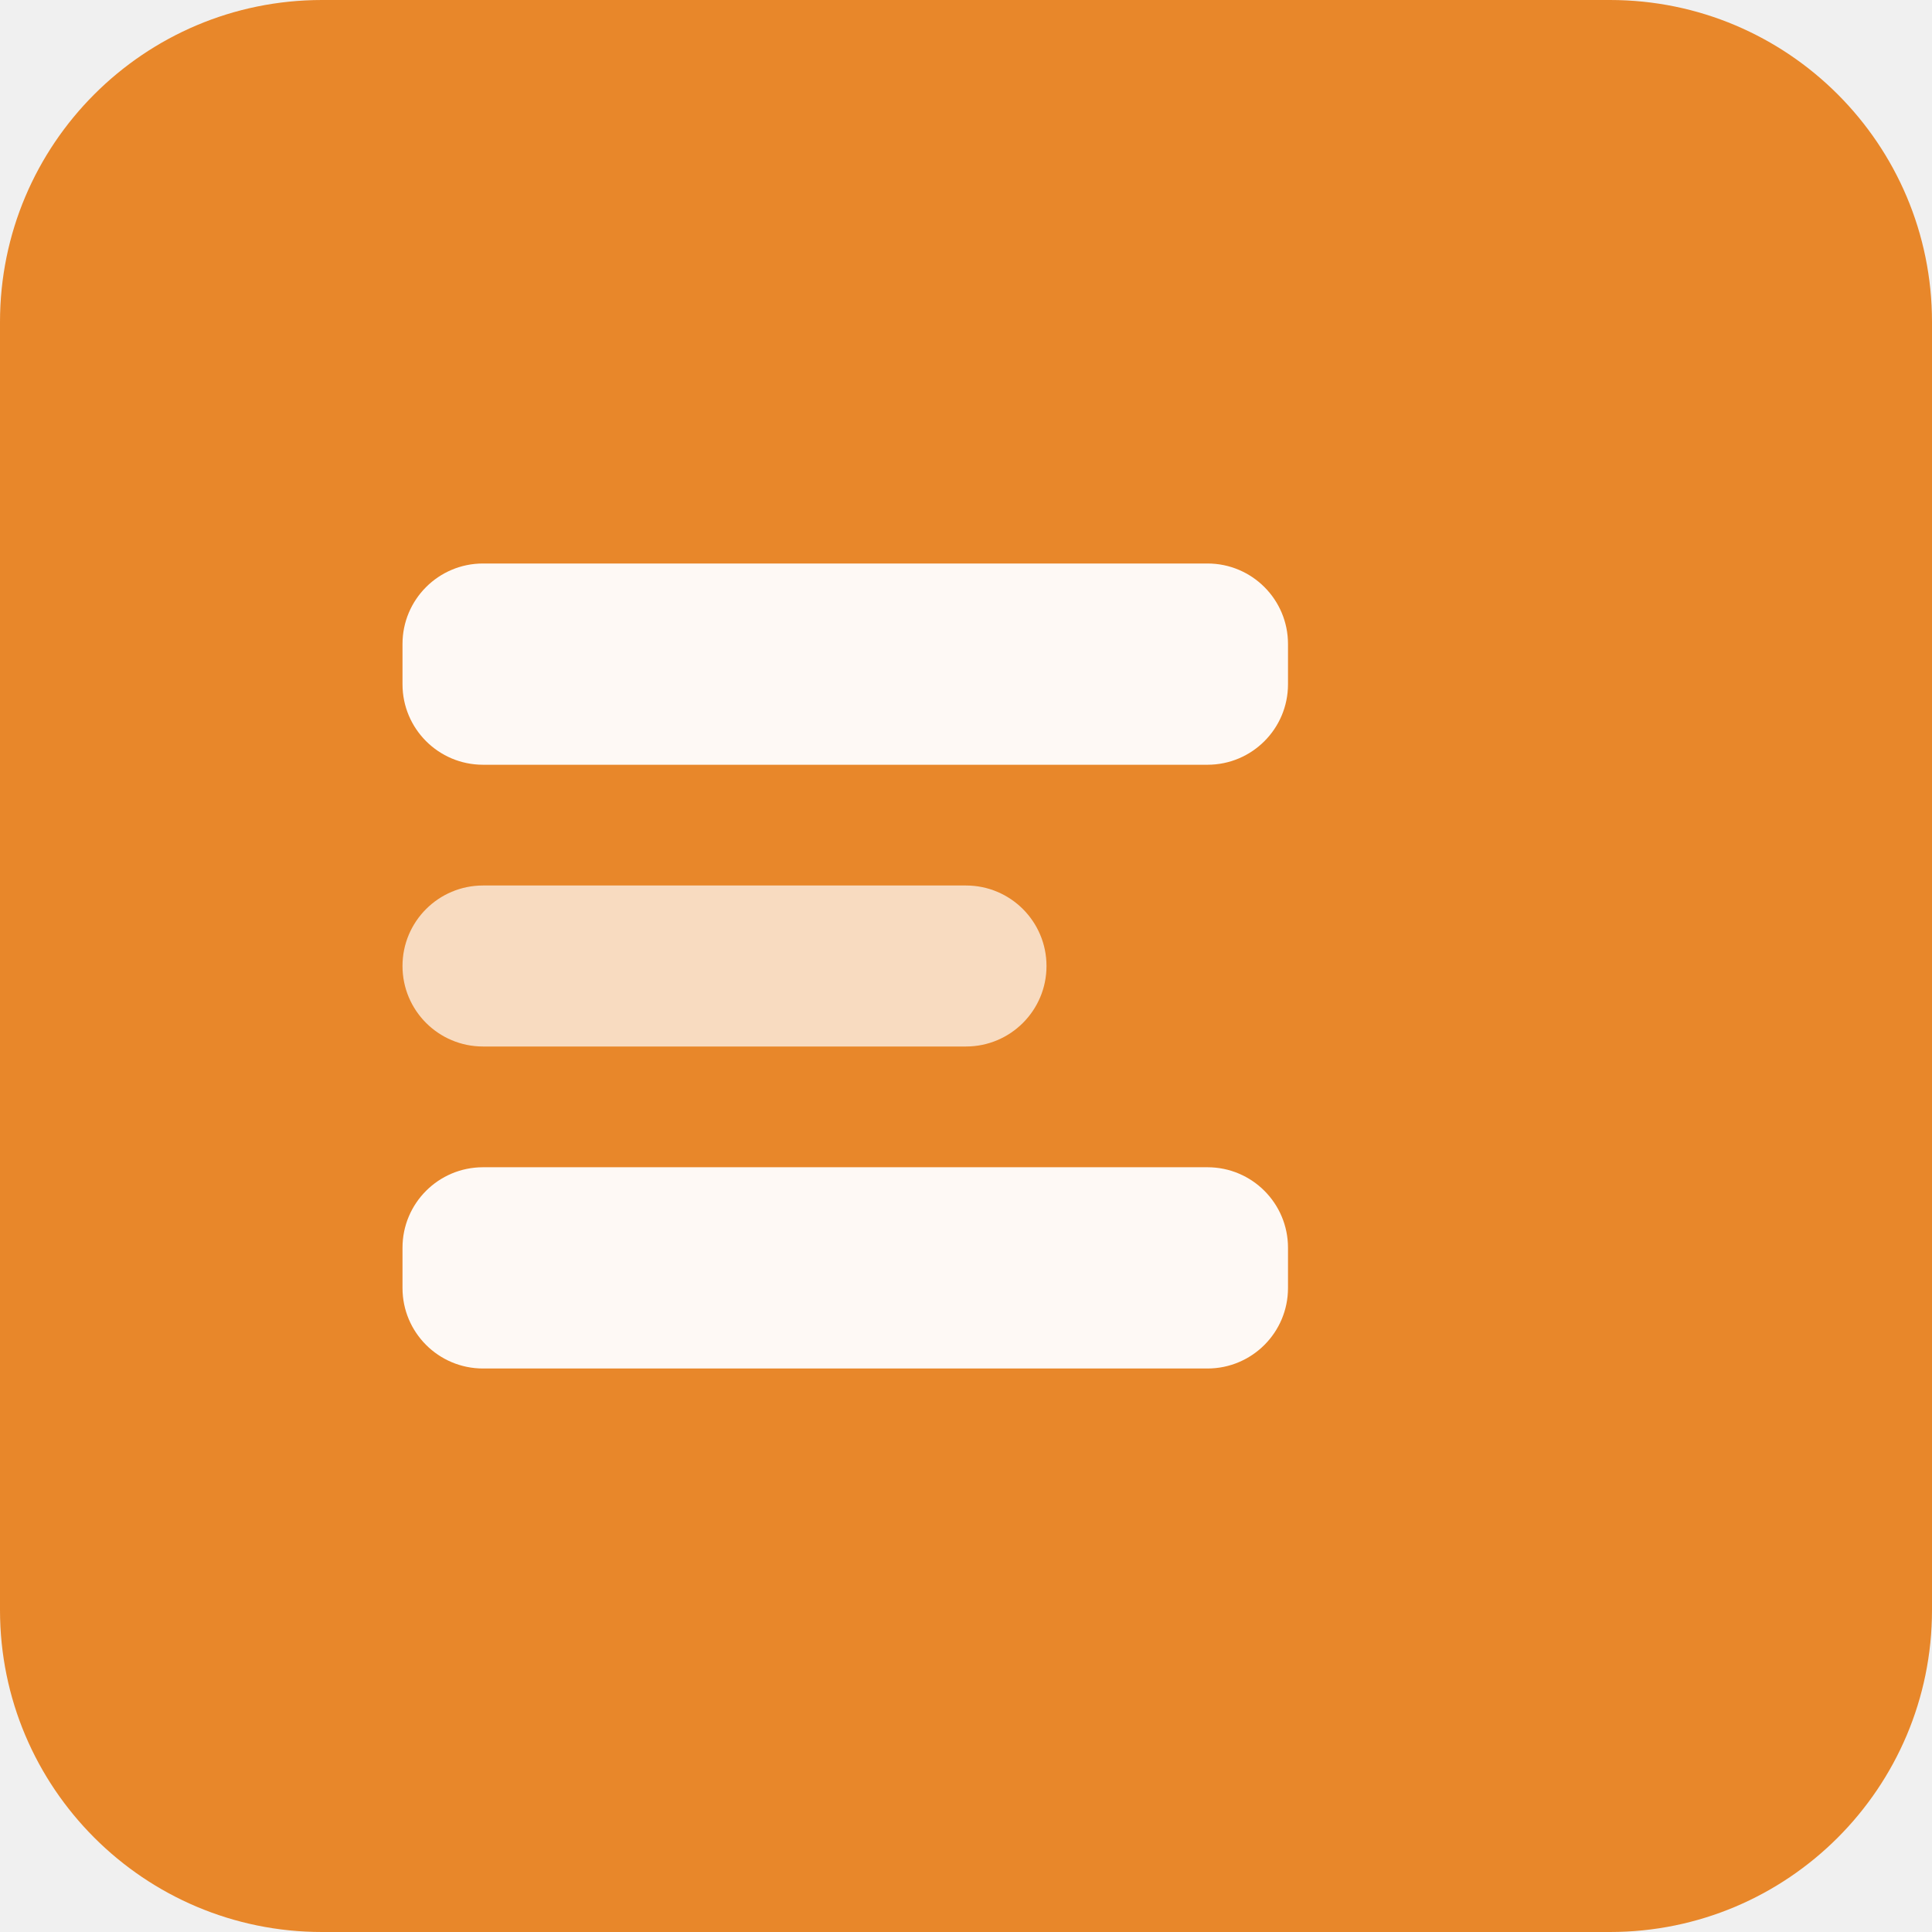
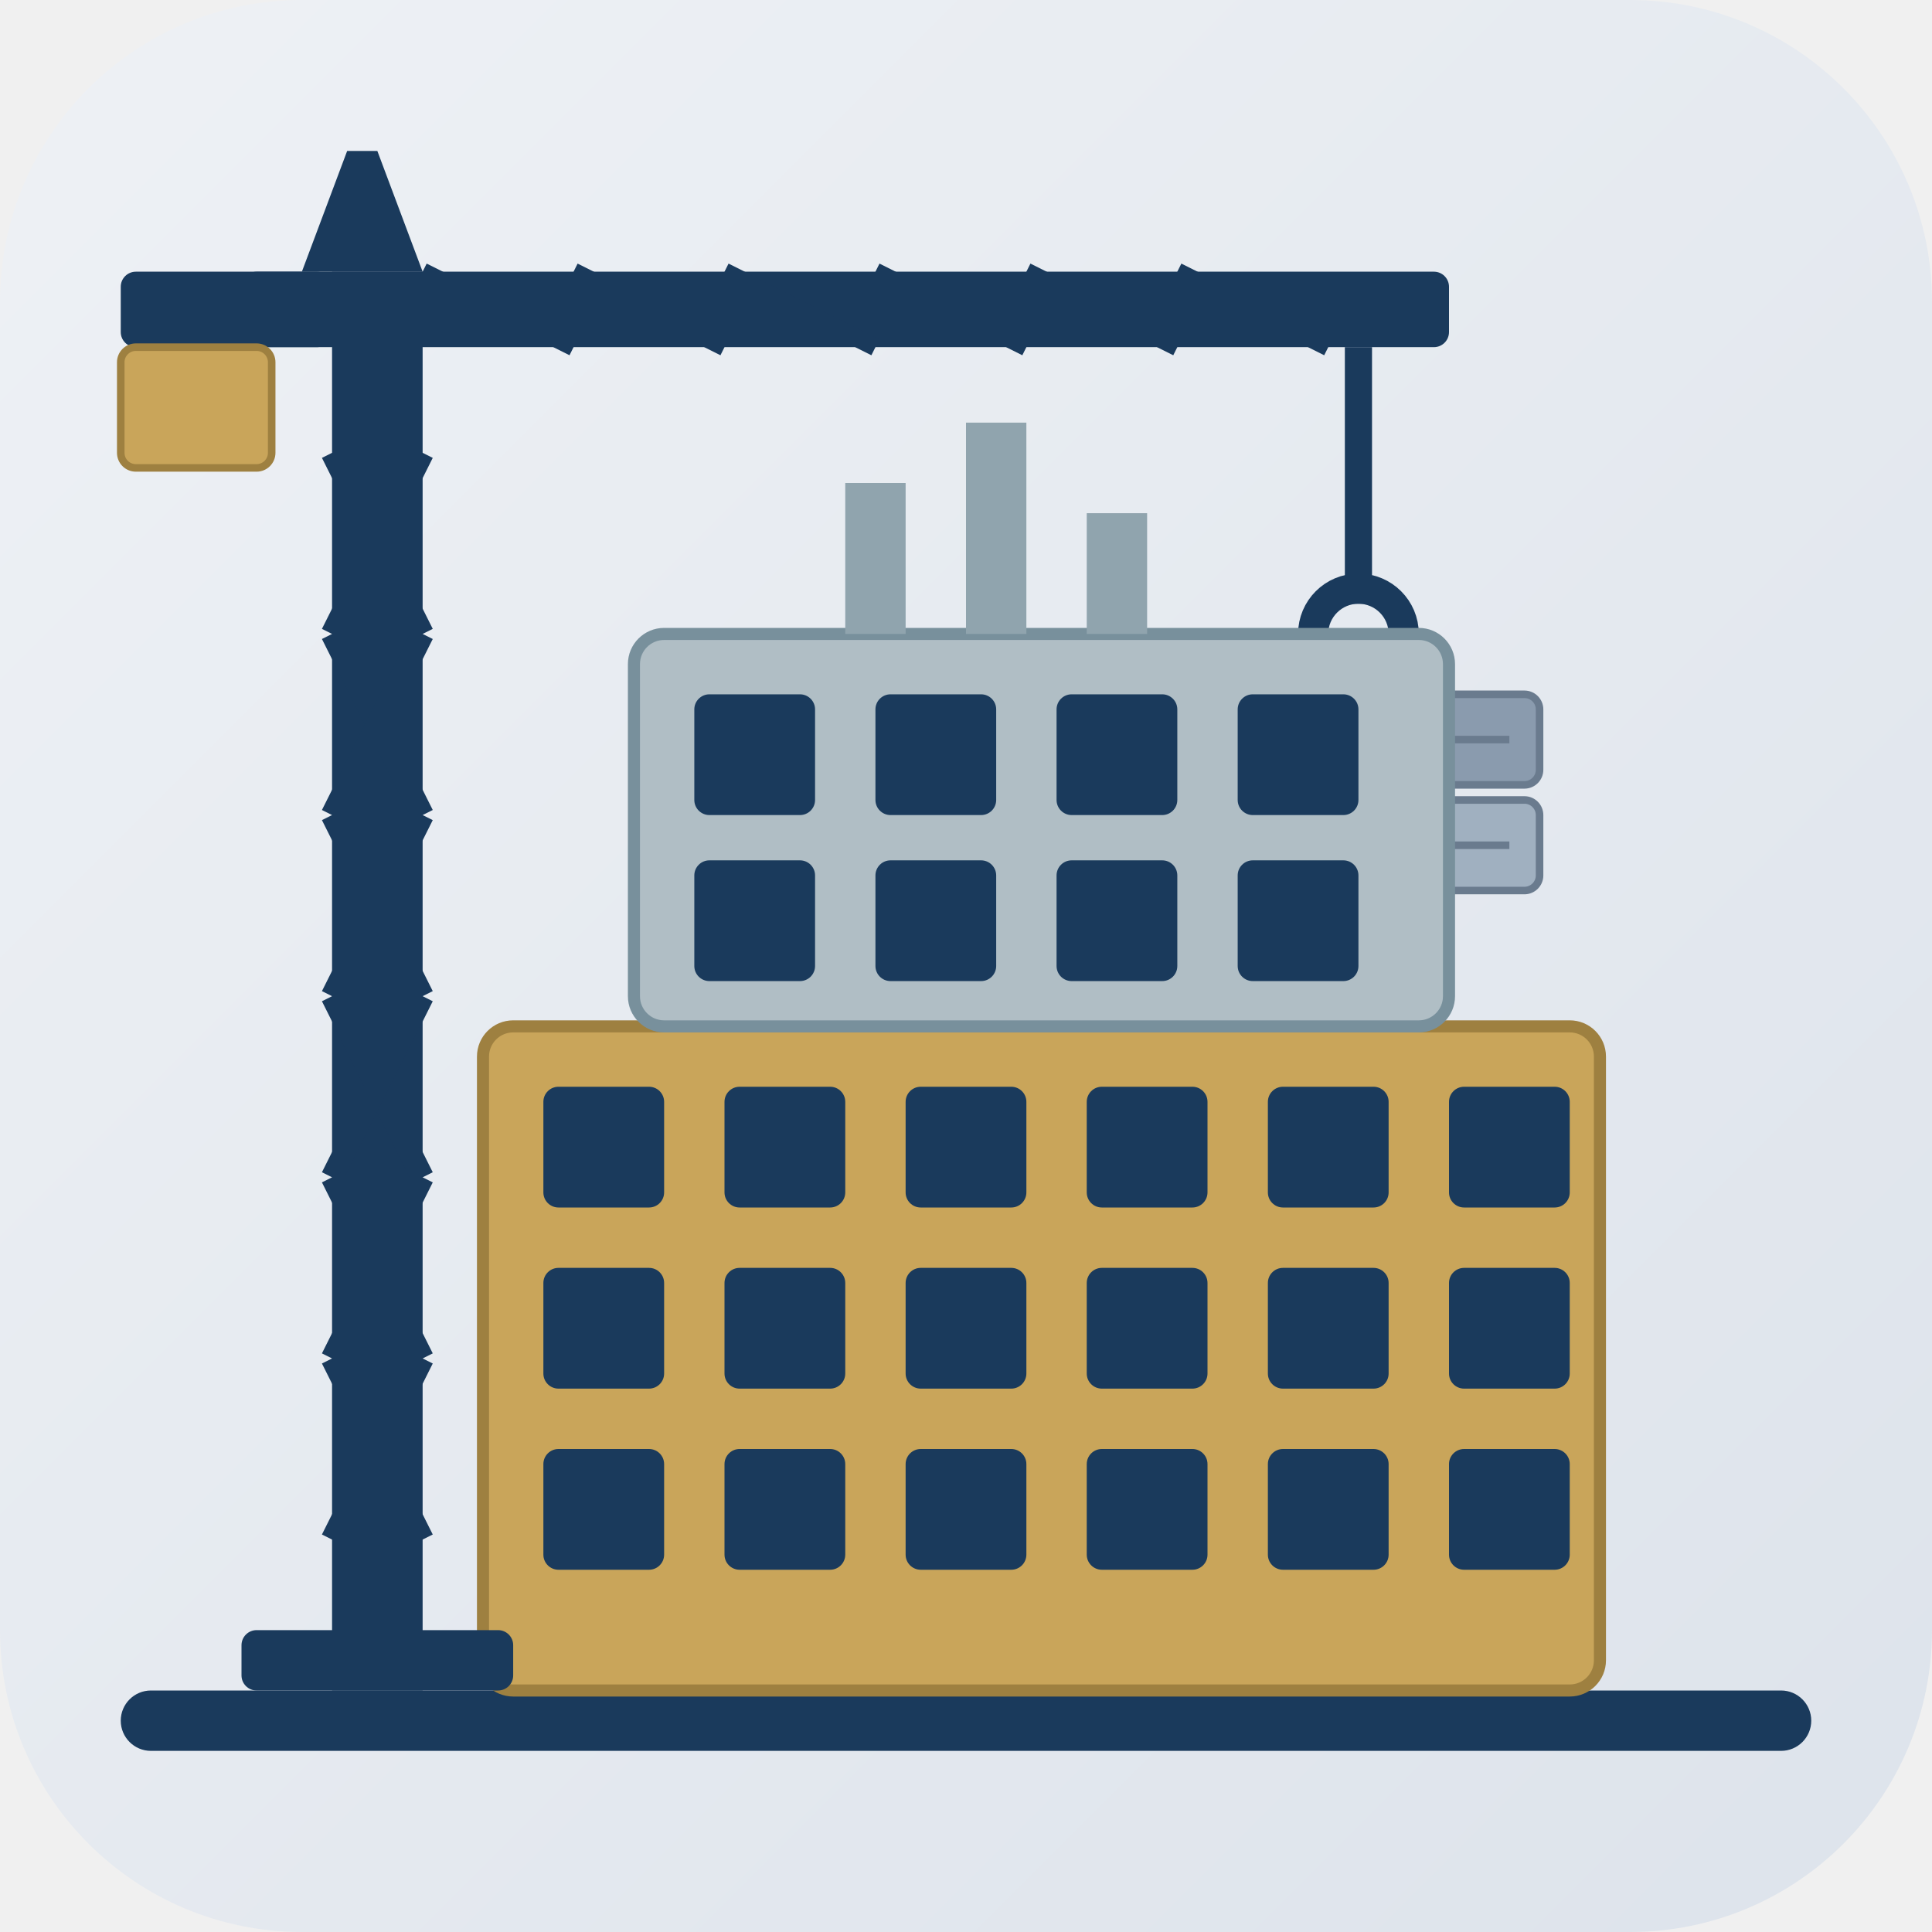
- <svg xmlns="http://www.w3.org/2000/svg" width="48" height="48" viewBox="0 0 48 48" fill="none">
-   <rect width="48" height="48" rx="8" fill="url(#grad)" />
-   <rect x="10" y="14" width="22" height="5" rx="2" fill="white" opacity="0.95" />
-   <rect x="10" y="22" width="16" height="4" rx="2" fill="white" opacity="0.7" />
-   <rect x="10" y="29" width="22" height="5" rx="2" fill="white" opacity="0.95" />
+ <svg xmlns="http://www.w3.org/2000/svg" viewBox="0 0 128 128">
  <defs>
-     <linearGradient id="grad" x1="0" y1="0" x2="48" y2="48">
-       <stop offset="0%" stop-color="#e8872a" />
-       <stop offset="100%" stop-color="#d4751e" />
+     <linearGradient id="bg" x1="0%" y1="0%" x2="100%" y2="100%">
+       <stop offset="0%" stop-color="#eef1f5" />
+       <stop offset="100%" stop-color="#dde3eb" />
    </linearGradient>
  </defs>
+   <rect width="128" height="128" rx="20" fill="url(#bg)" />
+   <rect x="8" y="112" width="112" height="4" rx="2" fill="#1a3a5c" />
+   <rect x="22" y="18" width="6" height="94" fill="#1a3a5c" />
+   <polygon points="20,18 28,18 25,10 23,10" fill="#1a3a5c" />
+   <line x1="22" y1="30" x2="28" y2="42" stroke="#1a3a5c" stroke-width="1.5" />
+   <line x1="28" y1="30" x2="22" y2="42" stroke="#1a3a5c" stroke-width="1.5" />
+   <line x1="22" y1="42" x2="28" y2="54" stroke="#1a3a5c" stroke-width="1.5" />
+   <line x1="28" y1="42" x2="22" y2="54" stroke="#1a3a5c" stroke-width="1.5" />
+   <line x1="22" y1="54" x2="28" y2="66" stroke="#1a3a5c" stroke-width="1.5" />
+   <line x1="28" y1="54" x2="22" y2="66" stroke="#1a3a5c" stroke-width="1.5" />
+   <line x1="22" y1="66" x2="28" y2="78" stroke="#1a3a5c" stroke-width="1.5" />
+   <line x1="28" y1="66" x2="22" y2="78" stroke="#1a3a5c" stroke-width="1.5" />
+   <line x1="22" y1="78" x2="28" y2="90" stroke="#1a3a5c" stroke-width="1.5" />
+   <line x1="28" y1="78" x2="22" y2="90" stroke="#1a3a5c" stroke-width="1.5" />
+   <line x1="22" y1="90" x2="28" y2="102" stroke="#1a3a5c" stroke-width="1.5" />
+   <line x1="28" y1="90" x2="22" y2="102" stroke="#1a3a5c" stroke-width="1.5" />
+   <rect x="16" y="18" width="80" height="5" rx="1" fill="#1a3a5c" />
+   <line x1="28" y1="18" x2="38" y2="23" stroke="#1a3a5c" stroke-width="1.2" />
+   <line x1="38" y1="18" x2="48" y2="23" stroke="#1a3a5c" stroke-width="1.2" />
+   <line x1="48" y1="18" x2="58" y2="23" stroke="#1a3a5c" stroke-width="1.2" />
+   <line x1="58" y1="18" x2="68" y2="23" stroke="#1a3a5c" stroke-width="1.2" />
+   <line x1="68" y1="18" x2="78" y2="23" stroke="#1a3a5c" stroke-width="1.2" />
+   <line x1="78" y1="18" x2="88" y2="23" stroke="#1a3a5c" stroke-width="1.2" />
+   <rect x="8" y="18" width="14" height="5" rx="1" fill="#1a3a5c" />
+   <rect x="8" y="23" width="10" height="8" rx="1" fill="#c9a55a" />
+   <rect x="8" y="23" width="10" height="8" rx="1" fill="#c9a55a" stroke="#9e8040" stroke-width="0.5" />
+   <line x1="90" y1="23" x2="90" y2="40" stroke="#1a3a5c" stroke-width="1.8" />
+   <circle cx="90" cy="42" r="3" fill="none" stroke="#1a3a5c" stroke-width="2" />
+   <rect x="78" y="46" width="24" height="6" rx="1" fill="#8a9bae" />
+   <rect x="78" y="53" width="24" height="6" rx="1" fill="#a0b0c0" />
+   <rect x="78" y="46" width="24" height="6" rx="1" stroke="#6a7b8e" stroke-width="0.5" fill="none" />
+   <rect x="78" y="53" width="24" height="6" rx="1" stroke="#6a7b8e" stroke-width="0.5" fill="none" />
+   <line x1="80" y1="49" x2="100" y2="49" stroke="#6a7b8e" stroke-width="0.5" />
+   <line x1="80" y1="56" x2="100" y2="56" stroke="#6a7b8e" stroke-width="0.5" />
+   <rect x="32" y="68" width="74" height="44" rx="2" fill="#c9a55a" />
+   <rect x="32" y="68" width="74" height="44" rx="2" stroke="#9e8040" stroke-width="0.8" fill="none" />
+   <rect x="42" y="42" width="54" height="26" rx="2" fill="#b0bec5" />
+   <rect x="42" y="42" width="54" height="26" rx="2" stroke="#78909c" stroke-width="0.8" fill="none" />
+   <rect x="56" y="32" width="4" height="10" fill="#90a4ae" />
+   <rect x="64" y="28" width="4" height="14" fill="#90a4ae" />
+   <rect x="72" y="34" width="4" height="8" fill="#90a4ae" />
+   <rect x="46" y="46" width="8" height="8" rx="1" fill="#1a3a5c" />
+   <rect x="58" y="46" width="8" height="8" rx="1" fill="#1a3a5c" />
+   <rect x="70" y="46" width="8" height="8" rx="1" fill="#1a3a5c" />
+   <rect x="82" y="46" width="8" height="8" rx="1" fill="#1a3a5c" />
+   <rect x="46" y="57" width="8" height="8" rx="1" fill="#1a3a5c" />
+   <rect x="58" y="57" width="8" height="8" rx="1" fill="#1a3a5c" />
+   <rect x="70" y="57" width="8" height="8" rx="1" fill="#1a3a5c" />
+   <rect x="82" y="57" width="8" height="8" rx="1" fill="#1a3a5c" />
+   <rect x="36" y="72" width="8" height="8" rx="1" fill="#1a3a5c" />
+   <rect x="48" y="72" width="8" height="8" rx="1" fill="#1a3a5c" />
+   <rect x="60" y="72" width="8" height="8" rx="1" fill="#1a3a5c" />
+   <rect x="72" y="72" width="8" height="8" rx="1" fill="#1a3a5c" />
+   <rect x="84" y="72" width="8" height="8" rx="1" fill="#1a3a5c" />
+   <rect x="96" y="72" width="8" height="8" rx="1" fill="#1a3a5c" />
+   <rect x="36" y="84" width="8" height="8" rx="1" fill="#1a3a5c" />
+   <rect x="48" y="84" width="8" height="8" rx="1" fill="#1a3a5c" />
+   <rect x="60" y="84" width="8" height="8" rx="1" fill="#1a3a5c" />
+   <rect x="72" y="84" width="8" height="8" rx="1" fill="#1a3a5c" />
+   <rect x="84" y="84" width="8" height="8" rx="1" fill="#1a3a5c" />
+   <rect x="96" y="84" width="8" height="8" rx="1" fill="#1a3a5c" />
+   <rect x="36" y="96" width="8" height="8" rx="1" fill="#1a3a5c" />
+   <rect x="48" y="96" width="8" height="8" rx="1" fill="#1a3a5c" />
+   <rect x="60" y="96" width="8" height="8" rx="1" fill="#1a3a5c" />
+   <rect x="72" y="96" width="8" height="8" rx="1" fill="#1a3a5c" />
+   <rect x="84" y="96" width="8" height="8" rx="1" fill="#1a3a5c" />
+   <rect x="96" y="96" width="8" height="8" rx="1" fill="#1a3a5c" />
+   <rect x="16" y="108" width="18" height="4" rx="1" fill="#1a3a5c" />
</svg>
